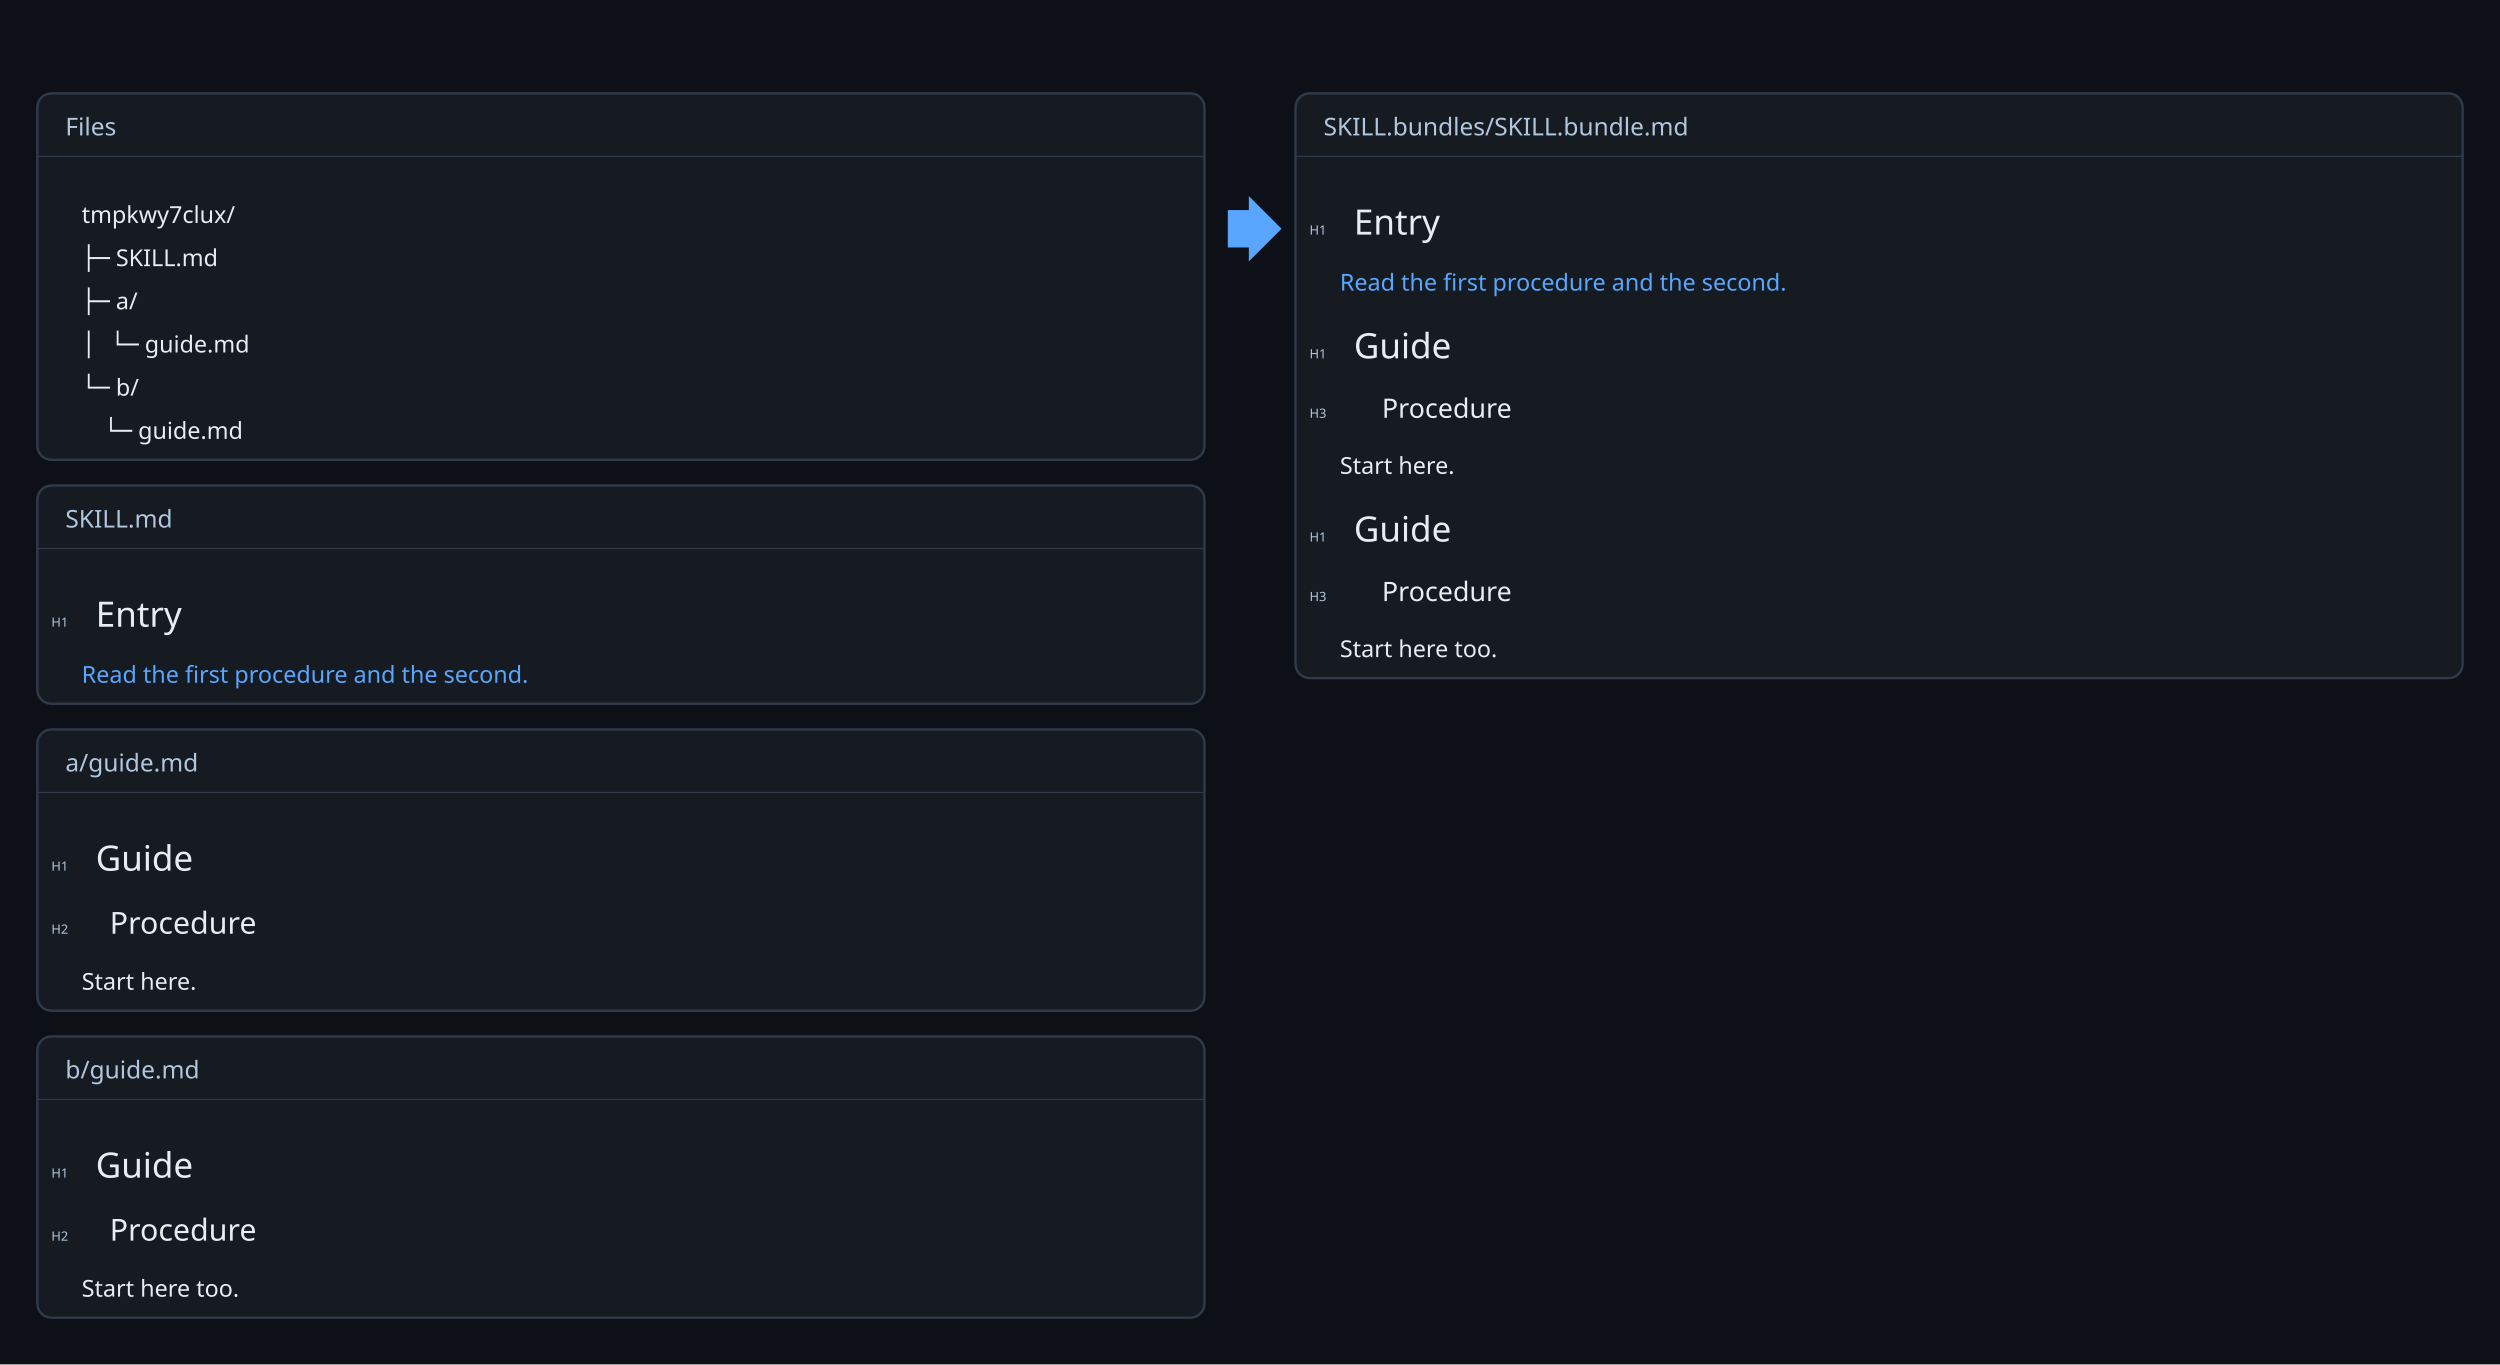
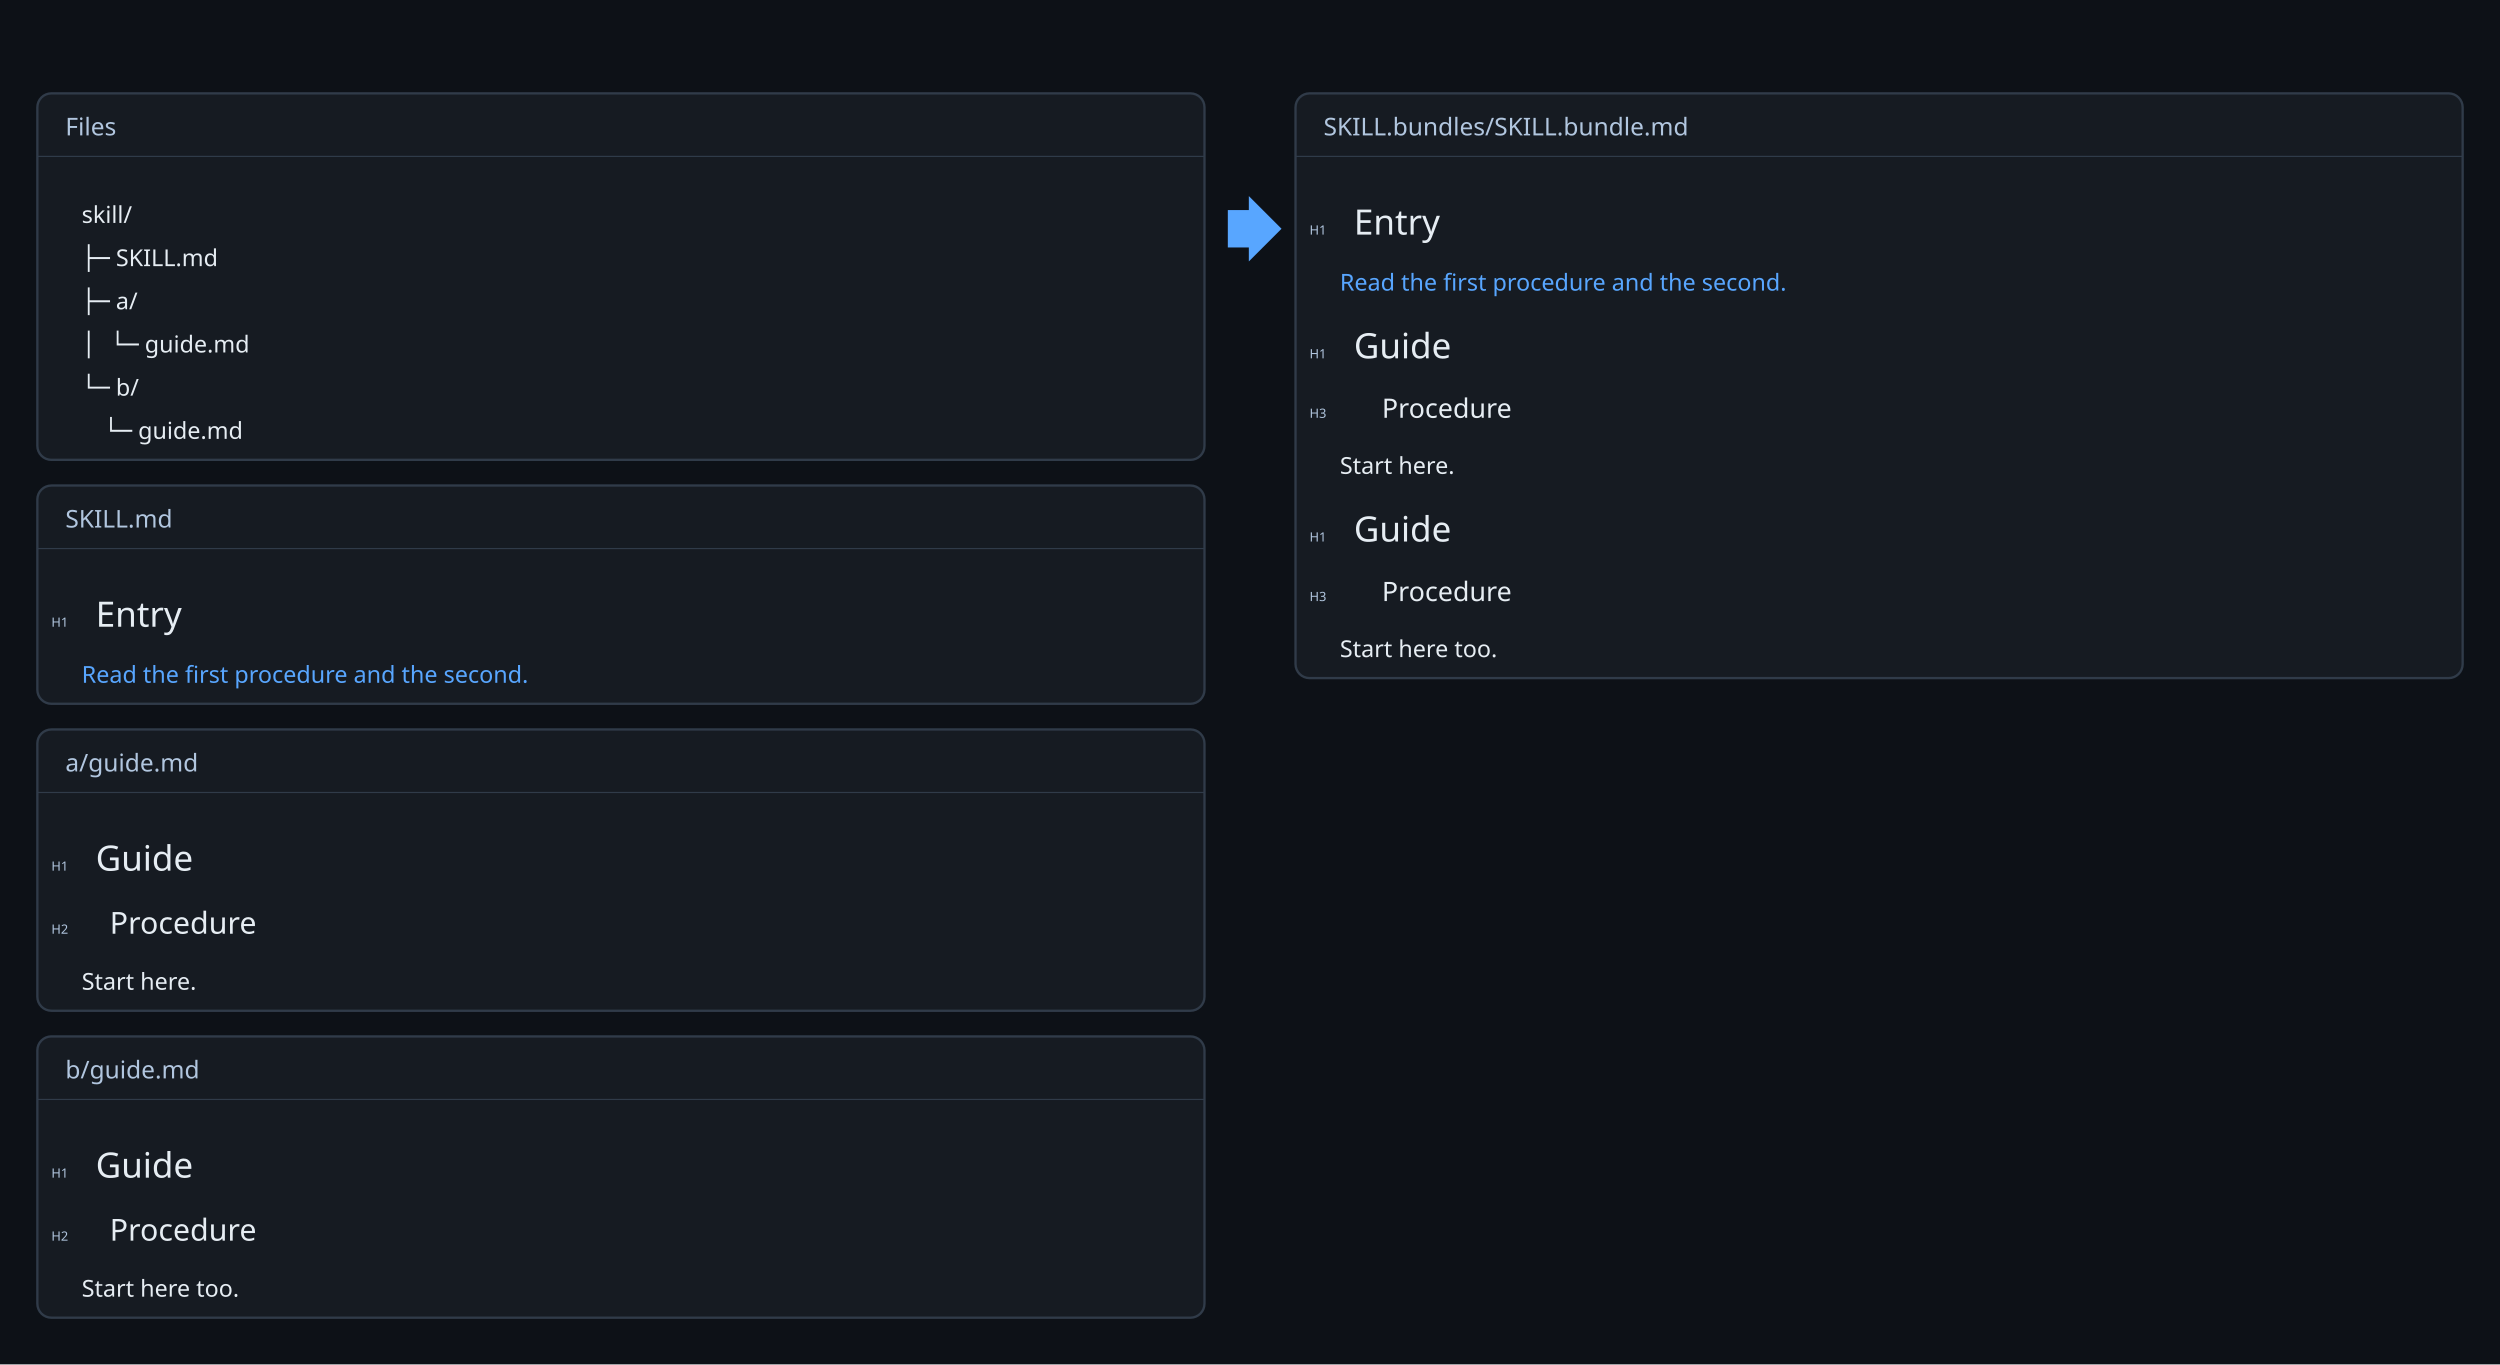
<svg xmlns="http://www.w3.org/2000/svg" width="2142" height="1169" viewBox="0 0 2142 1169" role="img" aria-labelledby="title desc">
  <rect width="2142" height="1169" fill="#0d1117" />
  <g font-family="IBM Plex Mono" xml:space="preserve">
    <rect x="32" y="80" width="1000" height="314" rx="12" fill="#161b22" stroke="#303b49" stroke-width="2" />
    <text x="56" y="116" font-size="21" fill="#b1c6df" font-weight="400">Files</text>
    <path d="M32 134 H1032" stroke="#303b49" />
-     <text x="70" y="191" font-size="20" fill="#e6edf3" font-weight="400">tmpkwy7clux/</text>
+     <text x="70" y="191" font-size="20" fill="#e6edf3" font-weight="400">skill/</text>
    <text x="70" y="228" font-size="20" fill="#e6edf3" font-weight="400">├─ SKILL.md</text>
    <text x="70" y="265" font-size="20" fill="#e6edf3" font-weight="400">├─ a/</text>
    <text x="70" y="302" font-size="20" fill="#e6edf3" font-weight="400">│  └─ guide.md</text>
    <text x="70" y="339" font-size="20" fill="#e6edf3" font-weight="400">└─ b/</text>
    <text x="70" y="376" font-size="20" fill="#e6edf3" font-weight="400">   └─ guide.md</text>
    <rect x="32" y="416" width="1000" height="187" rx="12" fill="#161b22" stroke="#303b49" stroke-width="2" />
    <text x="56" y="452" font-size="21" fill="#b1c6df" font-weight="400">SKILL.md</text>
    <path d="M32 470 H1032" stroke="#303b49" />
    <text x="44" y="537" font-size="11" fill="#b1c6df" font-weight="400">H1</text>
    <text x="82" y="537" font-size="30" fill="#e6edf3" font-weight="500">Entry</text>
    <text x="70" y="585" font-size="20" fill="#58a6ff" font-weight="400">Read the first procedure and the second.</text>
    <rect x="32" y="625" width="1000" height="241" rx="12" fill="#161b22" stroke="#303b49" stroke-width="2" />
    <text x="56" y="661" font-size="21" fill="#b1c6df" font-weight="400">a/guide.md</text>
    <path d="M32 679 H1032" stroke="#303b49" />
    <text x="44" y="746" font-size="11" fill="#b1c6df" font-weight="400">H1</text>
    <text x="82" y="746" font-size="30" fill="#e6edf3" font-weight="500">Guide</text>
    <text x="44" y="800" font-size="11" fill="#b1c6df" font-weight="400">H2</text>
    <text x="94" y="800" font-size="26" fill="#e6edf3" font-weight="500">Procedure</text>
    <text x="70" y="848" font-size="20" fill="#e6edf3" font-weight="400">Start here.</text>
    <rect x="32" y="888" width="1000" height="241" rx="12" fill="#161b22" stroke="#303b49" stroke-width="2" />
    <text x="56" y="924" font-size="21" fill="#b1c6df" font-weight="400">b/guide.md</text>
    <path d="M32 942 H1032" stroke="#303b49" />
    <text x="44" y="1009" font-size="11" fill="#b1c6df" font-weight="400">H1</text>
    <text x="82" y="1009" font-size="30" fill="#e6edf3" font-weight="500">Guide</text>
    <text x="44" y="1063" font-size="11" fill="#b1c6df" font-weight="400">H2</text>
    <text x="94" y="1063" font-size="26" fill="#e6edf3" font-weight="500">Procedure</text>
    <text x="70" y="1111" font-size="20" fill="#e6edf3" font-weight="400">Start here too.</text>
    <rect x="1110" y="80" width="1000" height="501" rx="12" fill="#161b22" stroke="#303b49" stroke-width="2" />
    <text x="1134" y="116" font-size="21" fill="#b1c6df" font-weight="400">SKILL.bundles/SKILL.bundle.md</text>
    <path d="M1110 134 H2110" stroke="#303b49" />
    <text x="1122" y="201" font-size="11" fill="#b1c6df" font-weight="400">H1</text>
    <text x="1160" y="201" font-size="30" fill="#e6edf3" font-weight="500">Entry</text>
    <text x="1148" y="249" font-size="20" fill="#58a6ff" font-weight="400">Read the first procedure and the second.</text>
    <text x="1122" y="307" font-size="11" fill="#b1c6df" font-weight="400">H1</text>
    <text x="1160" y="307" font-size="30" fill="#e6edf3" font-weight="500">Guide</text>
    <text x="1122" y="358" font-size="11" fill="#b1c6df" font-weight="400">H3</text>
    <text x="1184" y="358" font-size="23" fill="#e6edf3" font-weight="500">Procedure</text>
    <text x="1148" y="406" font-size="20" fill="#e6edf3" font-weight="400">Start here.</text>
    <text x="1122" y="464" font-size="11" fill="#b1c6df" font-weight="400">H1</text>
    <text x="1160" y="464" font-size="30" fill="#e6edf3" font-weight="500">Guide</text>
    <text x="1122" y="515" font-size="11" fill="#b1c6df" font-weight="400">H3</text>
    <text x="1184" y="515" font-size="23" fill="#e6edf3" font-weight="500">Procedure</text>
    <text x="1148" y="563" font-size="20" fill="#e6edf3" font-weight="400">Start here too.</text>
    <path d="M1052 180 H1070 V168 L1098 196 L1070 224 V212 H1052Z" fill="#58a6ff" />
  </g>
</svg>
